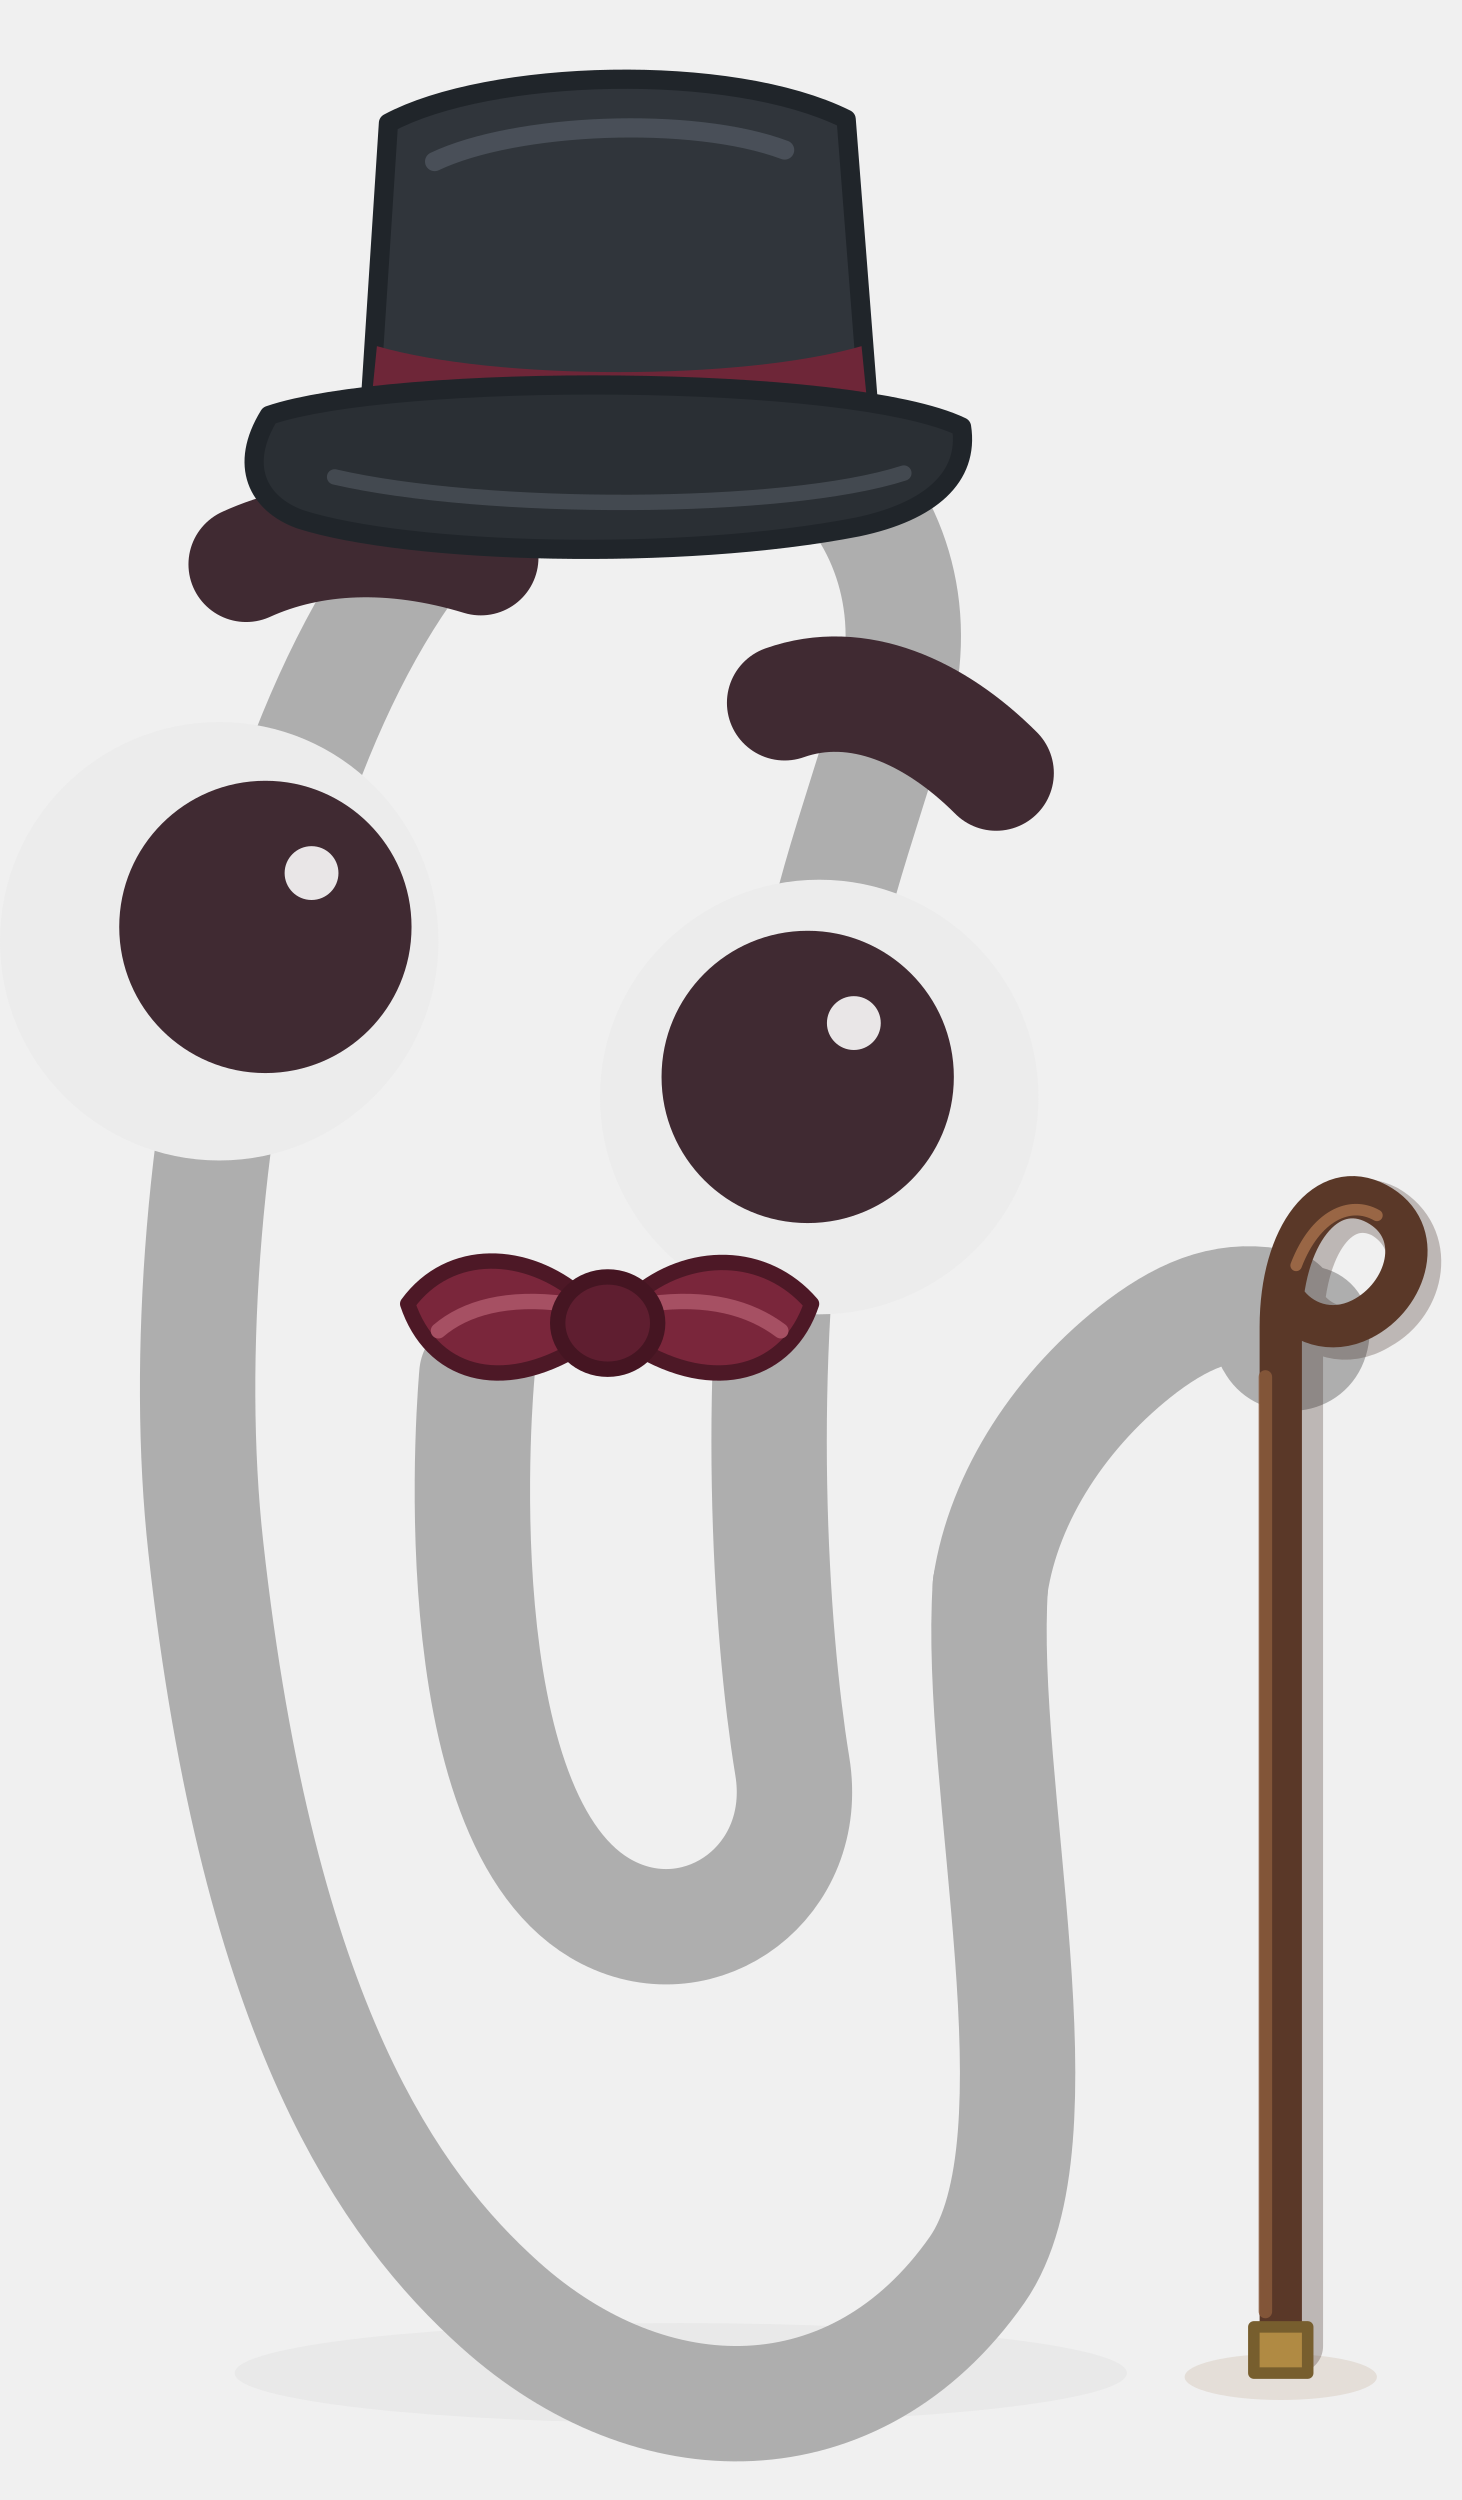
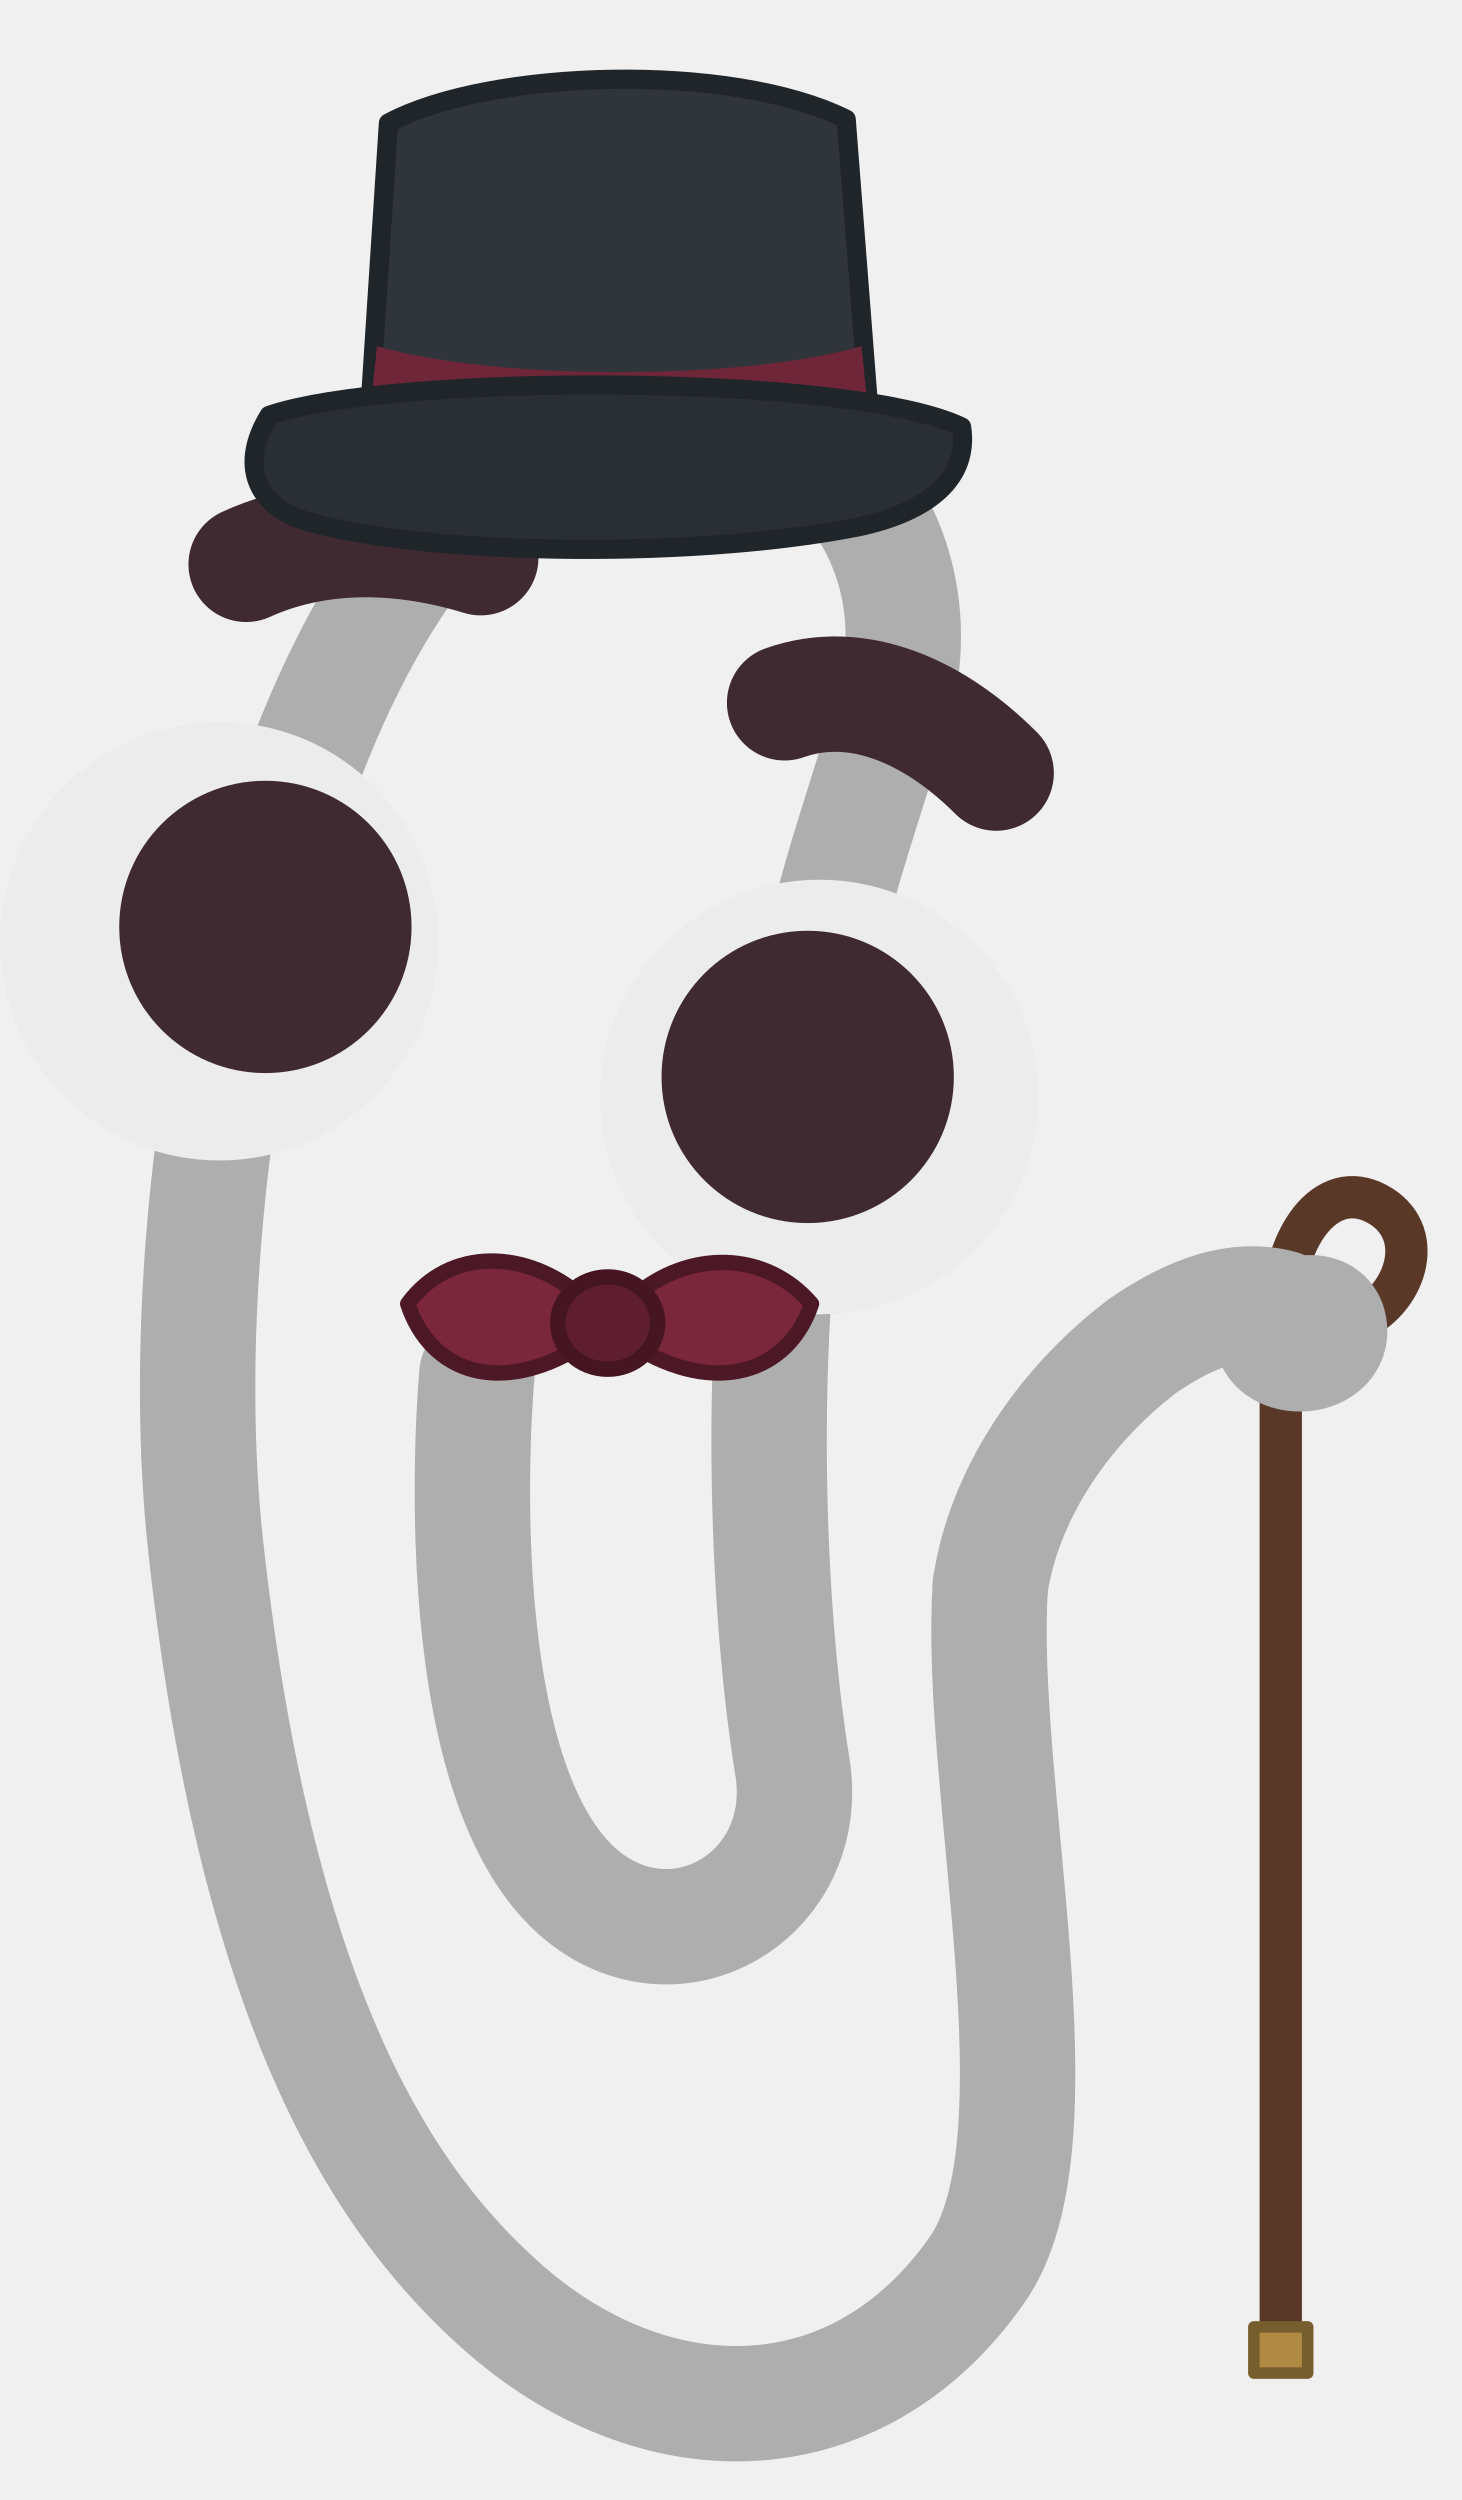
<svg xmlns="http://www.w3.org/2000/svg" width="190" height="325" viewBox="0 -90 380 650" fill="none" role="img" aria-labelledby="title desc">
-   <g id="optional_flat_shadow">
-     <ellipse cx="177" cy="527" rx="116" ry="13" fill="#E9E9E9" />
-     <ellipse cx="333" cy="528" rx="25" ry="6" fill="#E4DED8" />
-   </g>
  <g id="body_root">
    <g id="body_wire">
      <path d="M124 267.226                C124 267.226 113.008 384.271 158 407.226                C182.5 419.726 210.918 399.226 206 369.226                C200.18 333.727 196 265.226 206 202.226                C214.622 147.907 214.983 149.226 231.5 96.727                C248.017 44.227 201 -1.427 148 20.727                C72.5 52.285 42.779 215.226 53.5 312.226                C67.211 436.276 101.591 483.694 130 509.226                C169.5 544.726 222.497 545.135 254 500.226                C277.5 466.726 254 374.226 257.5 322.226" stroke="#AEAEAE" stroke-width="30" stroke-linecap="round" stroke-linejoin="round" />
-     </g>
-     <g id="tail_root">
-       <path id="tail_wire" d="M257.5 322.226                C261 299 276 276 297 260                C309 251 320 247 333 250" stroke="#AEAEAE" stroke-width="30" stroke-linecap="round" stroke-linejoin="round" />
-       <path id="tail_grip" d="M331 250                C342 244 350 250 347 260                C344 270 331 271 326 263                C322 257 325 253 331 250" stroke="#AEAEAE" stroke-width="17" stroke-linecap="round" stroke-linejoin="round" />
    </g>
    <g id="left_eye_white">
      <circle cx="57" cy="154.726" r="57" fill="#ECECEC" />
    </g>
    <g id="right_eye_white">
      <ellipse cx="213" cy="195.226" rx="57" ry="56.5" fill="#ECECEC" />
    </g>
    <g id="left_pupil">
      <circle cx="69" cy="151" r="38" fill="#402A32" />
-       <circle cx="81" cy="137" r="7" fill="#FFFFFF" opacity="0.88" />
    </g>
    <g id="right_pupil">
      <circle cx="210" cy="190" r="38" fill="#402A32" />
-       <circle cx="222" cy="176" r="7" fill="#FFFFFF" opacity="0.88" />
    </g>
    <g id="left_brow">
      <path d="M64 56.727 C81 49 102 48 125 55" stroke="#402A32" stroke-width="30" stroke-linecap="round" />
    </g>
    <g id="right_brow">
      <path d="M204 92.727 C223 86 243 95 259 111" stroke="#402A32" stroke-width="30" stroke-linecap="round" />
    </g>
  </g>
-   <g id="costume_britclip">
+   <g id="costume_back">
+     <g id="cane" data-anchor="cane_anchor">
+       <path id="cane_body" d="M333 518 L333 255                C333 231 345 216 358 223                C371 230 366 247 354 253                C346 257 338 254 334 248" stroke="#5A3828" stroke-width="11" stroke-linecap="round" stroke-linejoin="round" />
+       <path id="cane_tip" d="M326 515 L340 515 L340 527 L326 527 Z" fill="#B08A43" stroke="#775E2E" stroke-width="3" stroke-linejoin="round" />
+     </g>
+   </g>
+   <g id="tail_root" data-z="foreground-over-cane">
+     <path id="tail_wire" d="M257.5 322.226              C261 299 276 276 297 260              C310 251 322 247 333 250" stroke="#AEAEAE" stroke-width="30" stroke-linecap="round" stroke-linejoin="round" />
+     <path id="tail_grip" d="M330 250              C337 243 348 244 351 252              C354 261 347 268 338 268              C331 268 326 264 325 259              C324 255 327 252 330 250" stroke="#AEAEAE" stroke-width="18" stroke-linecap="round" stroke-linejoin="round" />
+   </g>
+   <g id="costume_front">
    <g id="top_hat" data-anchor="hat_anchor">
      <path id="hat_crown" d="M101 -58 C127 -72 190 -74 220 -59 L226 18 C197 30 126 31 96 19 Z" fill="#30353B" stroke="#20252A" stroke-width="5" stroke-linejoin="round" />
-       <path id="hat_crown_highlight" d="M113 -48 C134 -58 180 -60 204 -51" stroke="#515861" stroke-width="5" stroke-linecap="round" opacity="0.75" />
      <path id="hat_band" d="M98 0 C129 9 193 9 224 0 L226 20 C194 31 127 31 96 20 Z" fill="#6E2638" />
      <path id="hat_brim" d="M70 18 C102 7 221 7 250 21 C252 34 242 43 223 47 C177 56 106 54 78 45 C67 41 62 31 70 18 Z" fill="#2A2F34" stroke="#20252A" stroke-width="5" stroke-linejoin="round" />
-       <path id="hat_brim_highlight" d="M87 34 C126 43 204 43 235 33" stroke="#4A5057" stroke-width="4" stroke-linecap="round" opacity="0.8" />
    </g>
    <g id="bow_tie" data-anchor="bow_tie_anchor">
      <path id="bow_left" d="M151 247 C137 235 117 234 106 249 C112 267 130 273 151 260 Z" fill="#7A263B" stroke="#4D1826" stroke-width="4" stroke-linejoin="round" />
      <path id="bow_right" d="M165 247 C179 235 199 235 211 249 C205 267 186 273 165 260 Z" fill="#7A263B" stroke="#4D1826" stroke-width="4" stroke-linejoin="round" />
-       <path id="bow_left_fold" d="M147 249 C132 247 121 250 114 256" stroke="#A65063" stroke-width="4" stroke-linecap="round" />
-       <path id="bow_right_fold" d="M169 249 C184 247 195 250 203 256" stroke="#A65063" stroke-width="4" stroke-linecap="round" />
      <ellipse id="bow_knot" cx="158" cy="254" rx="13" ry="12" fill="#5F1E30" stroke="#451522" stroke-width="4" />
-     </g>
-     <g id="cane" data-anchor="cane_anchor">
-       <path id="cane_shadow" d="M337 520 L337 257 C337 232 348 219 360 225 C372 232 369 248 358 254 C350 259 342 256 338 250" stroke="#3B241B" stroke-width="14" stroke-linecap="round" stroke-linejoin="round" opacity="0.28" />
-       <path id="cane_body" d="M333 518 L333 255 C333 231 345 216 358 223 C371 230 366 247 354 253 C346 257 338 254 334 248" stroke="#5A3828" stroke-width="11" stroke-linecap="round" stroke-linejoin="round" />
-       <path id="cane_highlight" d="M329 511 L329 268" stroke="#8A5A3B" stroke-width="3.5" stroke-linecap="round" opacity="0.85" />
-       <path id="cane_handle_highlight" d="M337 239 C342 226 351 222 358 226" stroke="#A06C48" stroke-width="3" stroke-linecap="round" opacity="0.9" />
-       <path id="cane_tip" d="M326 515 L340 515 L340 527 L326 527 Z" fill="#B08A43" stroke="#775E2E" stroke-width="3" stroke-linejoin="round" />
    </g>
  </g>
  <g id="rig_anchors" visibility="hidden">
    <circle id="body_anchor" cx="158" cy="286" r="5" fill="#00AEEF" />
    <circle id="tail_root_anchor" cx="257.5" cy="322.226" r="5" fill="#00AEEF" />
    <circle id="tail_tip_anchor" cx="333" cy="250" r="5" fill="#00AEEF" />
-     <circle id="tail_grip_anchor" cx="337" cy="258" r="5" fill="#00AEEF" />
+     <circle id="tail_grip_anchor" cx="338" cy="258" r="5" fill="#00AEEF" />
    <circle id="prop_spawn_anchor" cx="286" cy="320" r="5" fill="#00AEEF" />
    <circle id="hat_anchor" cx="160" cy="22" r="5" fill="#00AEEF" />
    <circle id="bow_tie_anchor" cx="158" cy="254" r="5" fill="#00AEEF" />
    <circle id="cane_anchor" cx="333" cy="255" r="5" fill="#00AEEF" />
    <circle id="ground_anchor" cx="180" cy="523" r="5" fill="#00AEEF" />
  </g>
</svg>
